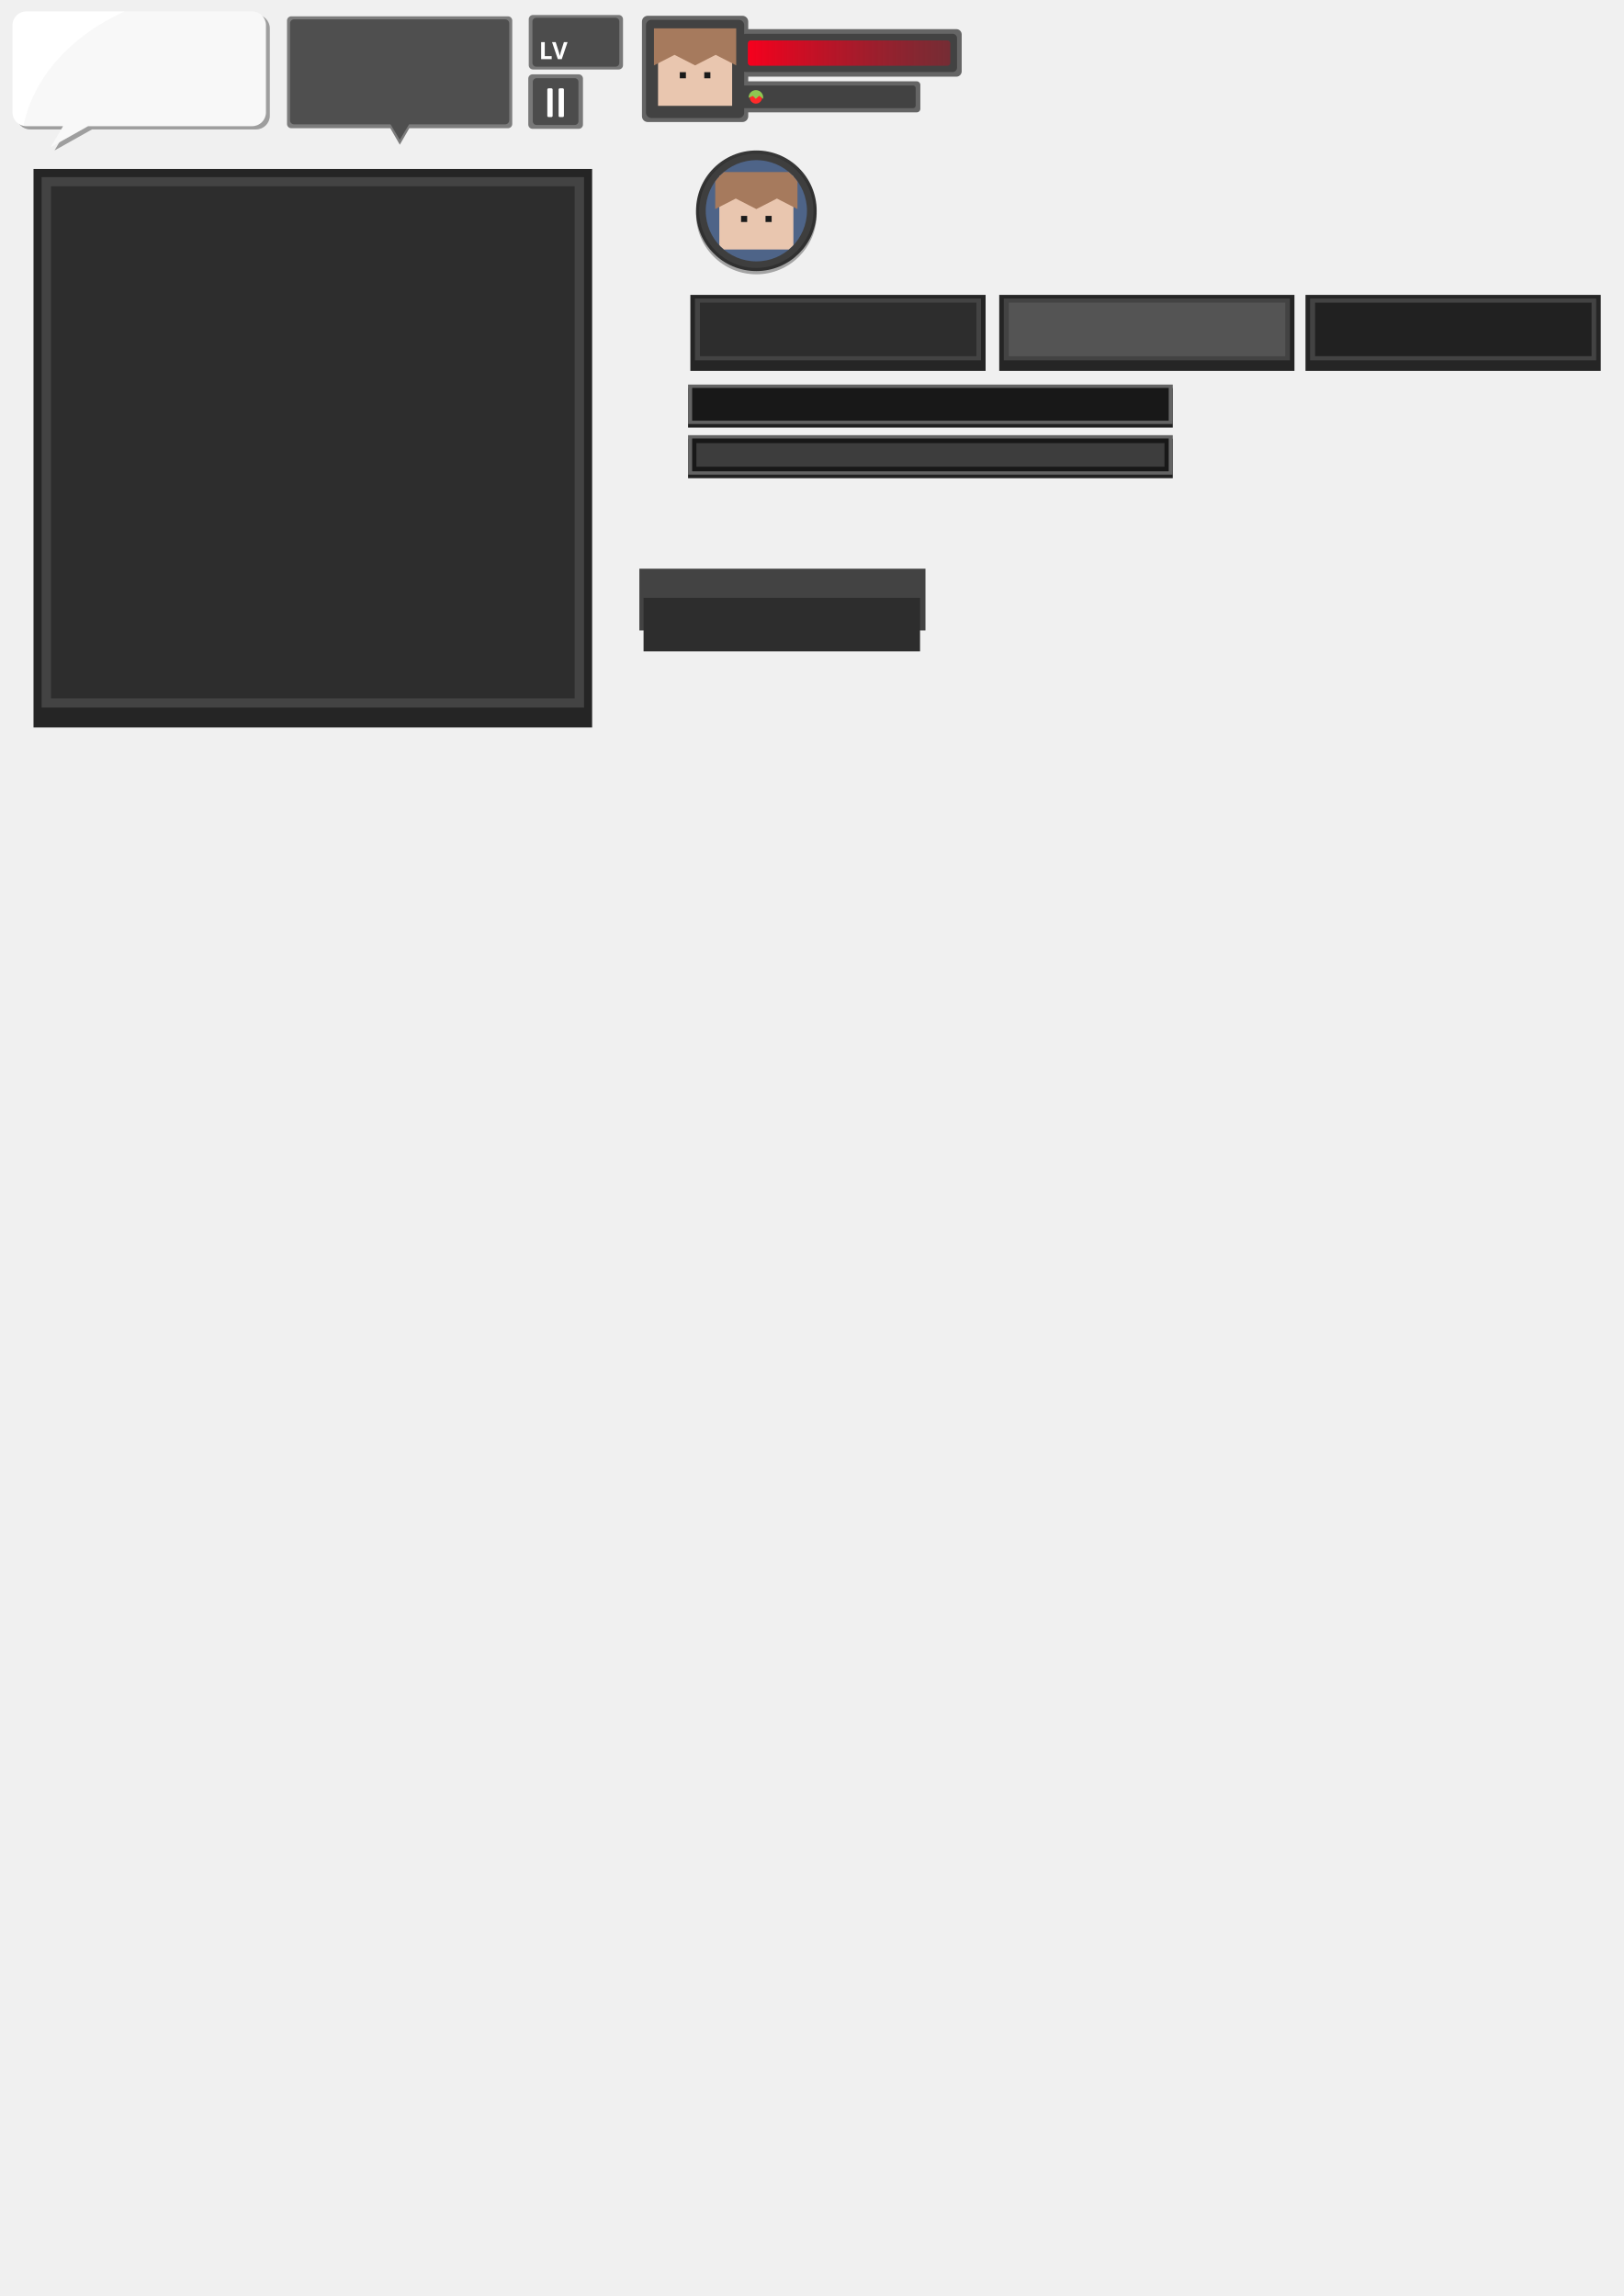
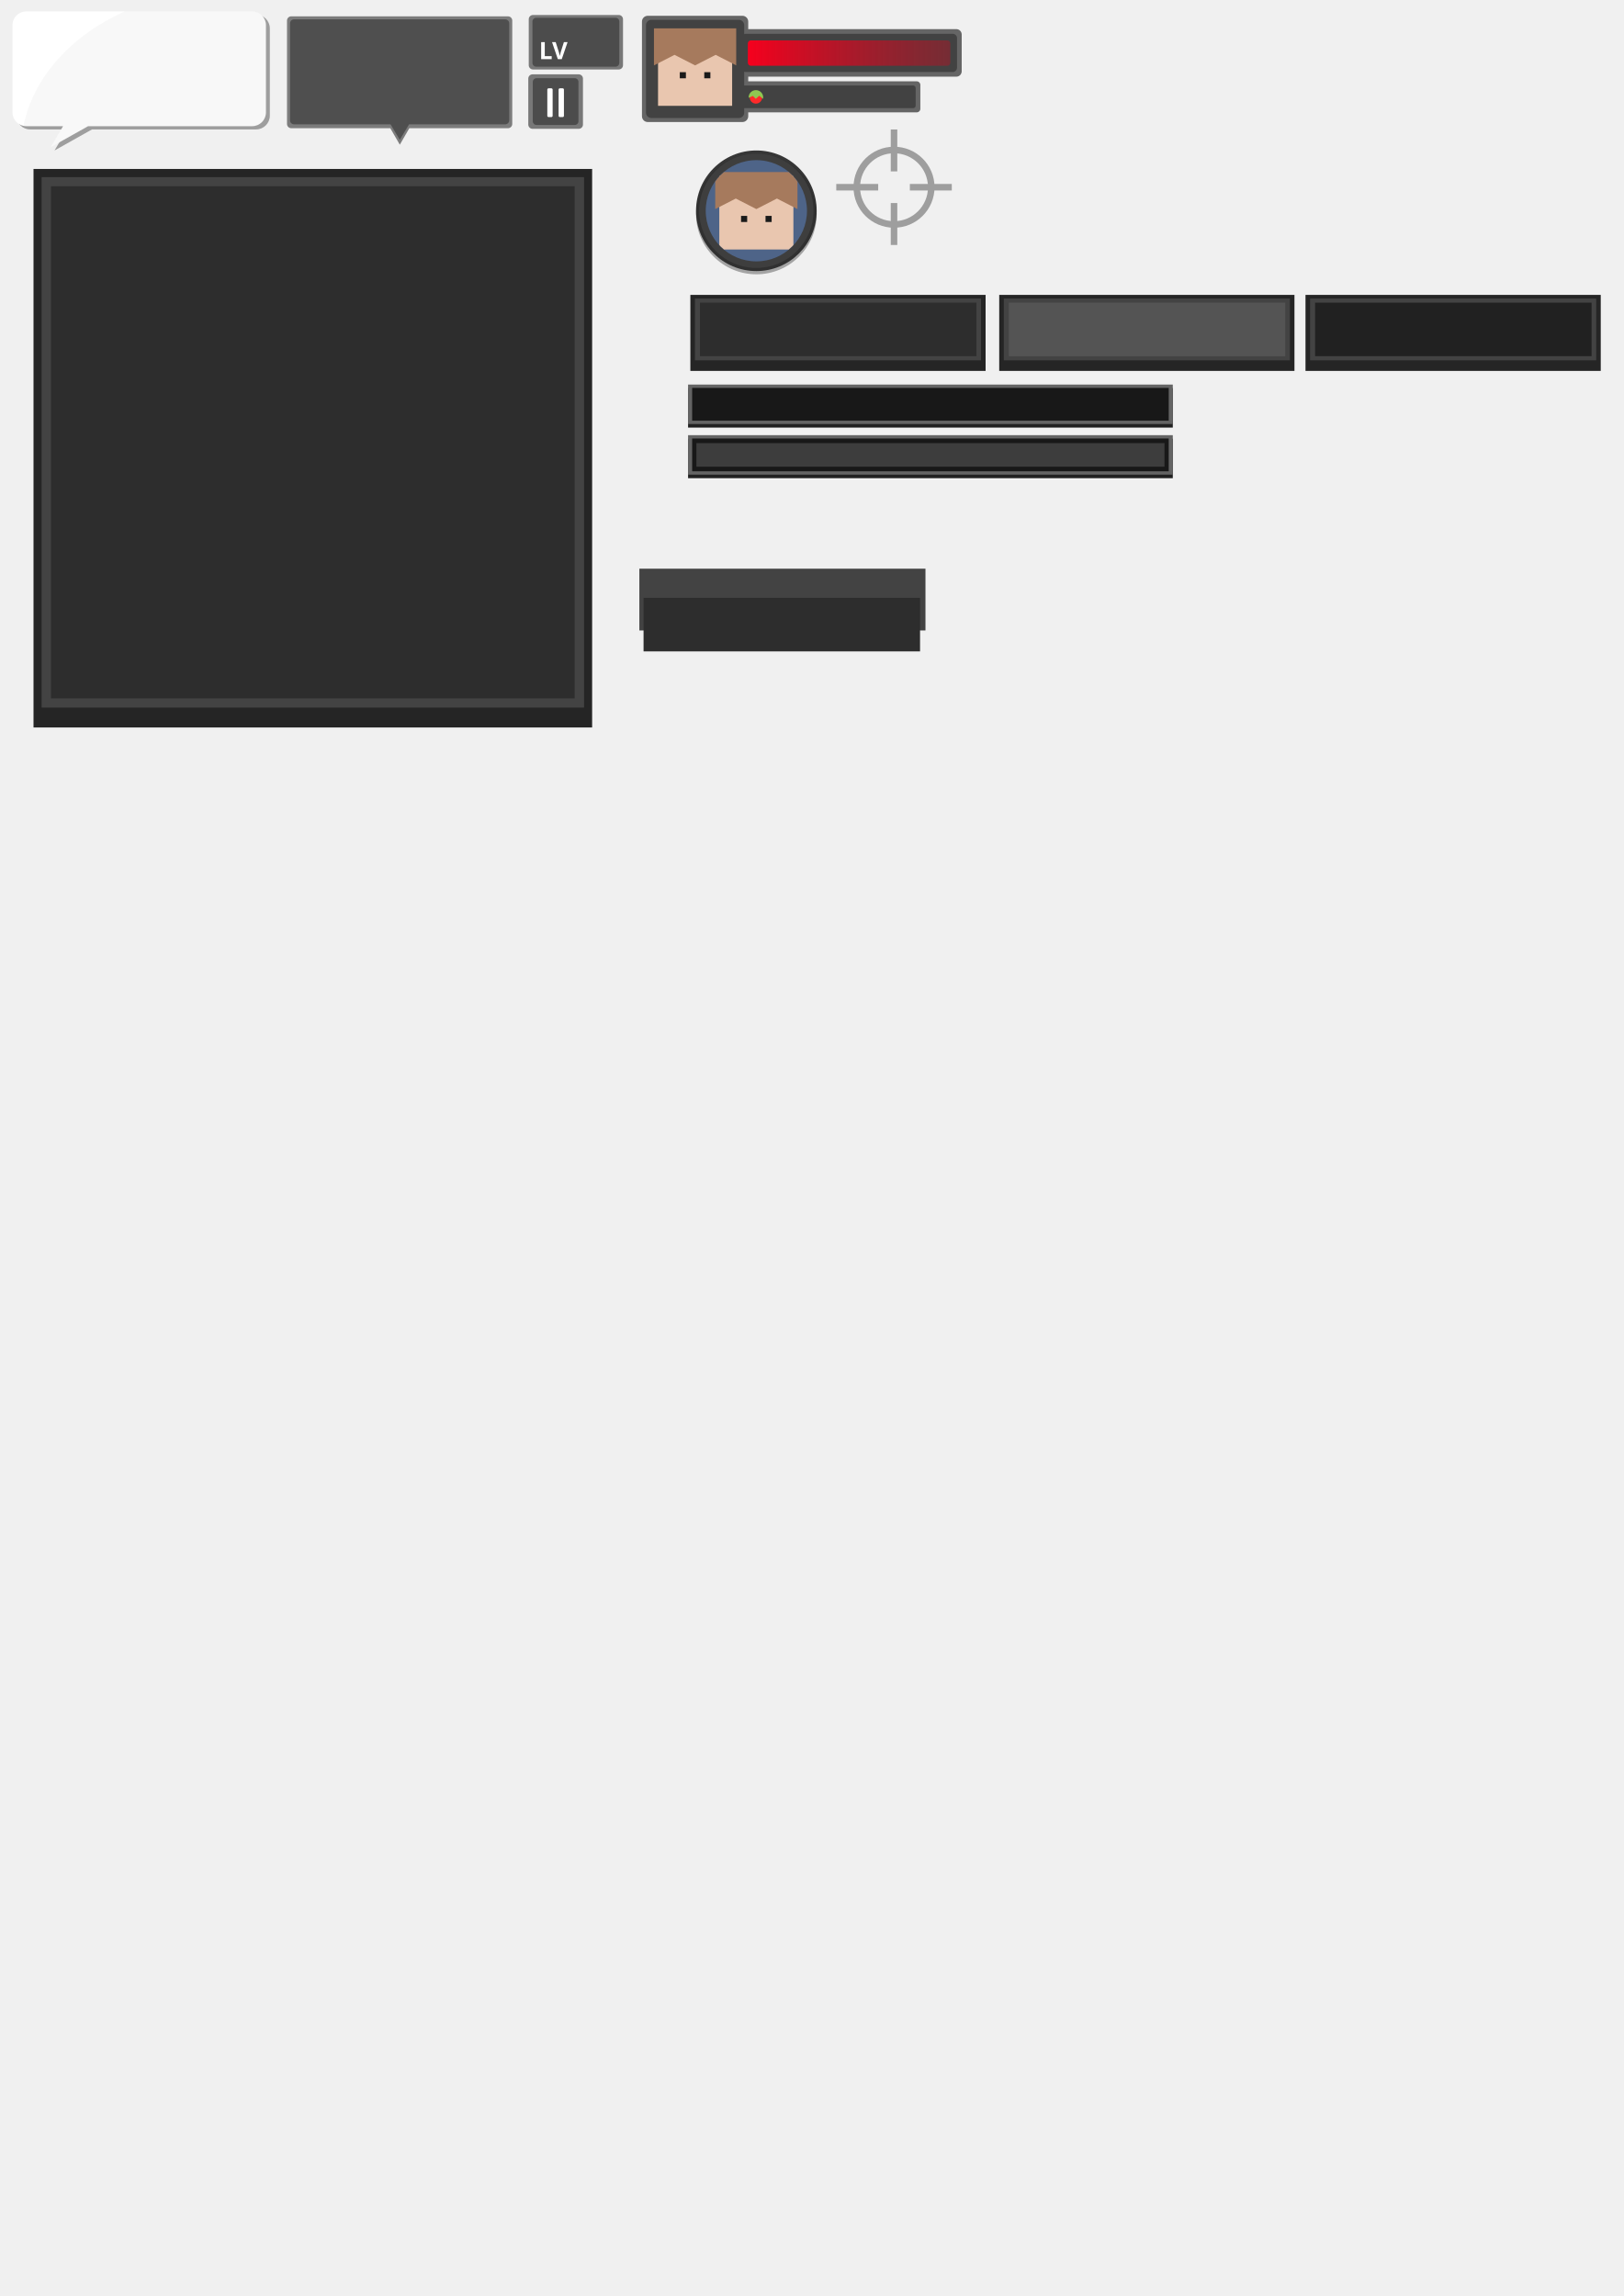
<svg xmlns="http://www.w3.org/2000/svg" xmlns:xlink="http://www.w3.org/1999/xlink" width="210mm" height="297mm" viewBox="0 0 744.094 1052.362" id="svg2" version="1.1">
  <defs id="defs4">
    <linearGradient id="linearGradient4252">
      <stop id="stop4254" offset="0" style="stop-color:#f6001d;stop-opacity:1" />
      <stop id="stop4256" offset="1" style="stop-color:#aa1626;stop-opacity:0.491" />
    </linearGradient>
    <linearGradient gradientUnits="userSpaceOnUse" y2="24.331" x2="435.511" y1="24.331" x1="342.705" id="linearGradient4258" xlink:href="#linearGradient4252" />
    <clipPath id="clipPath4219" clipPathUnits="userSpaceOnUse">
      <circle style="opacity:1;fill:#8e9aad;fill-opacity:1;stroke:none;stroke-width:3;stroke-linecap:butt;stroke-linejoin:miter;stroke-miterlimit:4;stroke-dasharray:none;stroke-opacity:1" id="circle4221" cx="346.614" cy="96.608" r="23.137" />
    </clipPath>
  </defs>
  <g id="layer1">
    <circle r="27.644" cy="98.083" cx="346.614" id="circle4178" style="opacity:1;fill:#272727;fill-opacity:0.377;stroke:none;stroke-width:3;stroke-linecap:butt;stroke-linejoin:miter;stroke-miterlimit:4;stroke-dasharray:none;stroke-opacity:1" />
    <circle style="opacity:1;fill:#272727;fill-opacity:0.918;stroke:none;stroke-width:3;stroke-linecap:butt;stroke-linejoin:miter;stroke-miterlimit:4;stroke-dasharray:none;stroke-opacity:1" id="circle4223" cx="346.614" cy="96.608" r="27.644" />
    <circle r="24.697" cy="96.608" cx="346.614" id="path4203" style="opacity:1;fill:#4e6488;fill-opacity:1;stroke:#3e3e3e;stroke-width:3;stroke-linecap:butt;stroke-linejoin:miter;stroke-miterlimit:4;stroke-dasharray:none;stroke-opacity:1" />
    <g transform="matrix(0.5891548,0,0,0.5891548,-10.74312,-10.351)" id="g4136">
      <path id="path4141" d="m 41.688,28.964 c -5.936,0 -10.715,4.779 -10.715,10.715 l 0,67.857 c 0,5.936 4.779,10.713 10.715,10.713 l 28.648,0 -9.695,16.373 29.162,-16.373 127.6,0 c 5.936,0 10.715,-4.777 10.715,-10.713 l 0,-67.857 c 0,-5.936 -4.779,-10.715 -10.715,-10.715 l -175.715,0 z" style="opacity:1;fill:#343434;fill-opacity:0.434;stroke:none;stroke-width:5;stroke-linecap:round;stroke-linejoin:round;stroke-miterlimit:4;stroke-dasharray:none;stroke-opacity:1" />
      <path style="opacity:1;fill:#ffffff;fill-opacity:1;stroke:none;stroke-width:5;stroke-linecap:round;stroke-linejoin:round;stroke-miterlimit:4;stroke-dasharray:none;stroke-opacity:1" d="m 38.658,26.439 c -5.936,0 -10.715,4.779 -10.715,10.715 l 0,67.857 c 0,5.936 4.779,10.713 10.715,10.713 l 28.648,0 -9.695,16.373 29.162,-16.373 127.6,0 c 5.936,0 10.715,-4.777 10.715,-10.713 l 0,-67.857 c 0,-5.936 -4.779,-10.715 -10.715,-10.715 l -175.715,0 z" id="rect4136" />
      <path style="opacity:1;fill:#a3a3a3;fill-opacity:0.082;stroke:none;stroke-width:5;stroke-linecap:round;stroke-linejoin:round;stroke-miterlimit:4;stroke-dasharray:none;stroke-opacity:1" d="M 115.266,26.439 A 162.129,125.511 0 0 0 36.492,115.508 c 0.699,0.142 1.423,0.217 2.166,0.217 l 28.648,0 -9.695,16.373 29.162,-16.373 127.6,0 c 5.936,0 10.715,-4.777 10.715,-10.713 l 0,-67.857 c 0,-5.936 -4.779,-10.715 -10.715,-10.715 l -99.107,0 z" id="path4154" />
    </g>
    <g id="g4167">
      <path style="opacity:1;fill:#333333;fill-opacity:0.61;stroke:none;stroke-width:5;stroke-linecap:butt;stroke-linejoin:miter;stroke-miterlimit:4;stroke-dasharray:none;stroke-opacity:1" d="M 133.479 7.486 C 132.396 7.486 131.525 8.357 131.525 9.439 L 131.525 56.811 C 131.525 57.893 132.396 58.764 133.479 58.764 L 178.861 58.764 L 183.223 66.318 L 187.584 58.764 L 232.793 58.764 C 233.875 58.764 234.748 57.893 234.748 56.811 L 234.748 9.439 C 234.748 8.357 233.875 7.486 232.793 7.486 L 133.479 7.486 z " id="rect4141" />
      <path id="path4165" d="m 134.808,8.859 c -1.053,0 -1.901,0.817 -1.901,1.834 l 0,44.471 c 0,1.016 0.847,1.834 1.901,1.834 l 44.168,0 4.245,7.092 4.245,-7.092 43.999,0 c 1.053,0 1.903,-0.817 1.903,-1.834 l 0,-44.471 c 0,-1.016 -0.849,-1.834 -1.903,-1.834 l -96.656,0 z" style="opacity:1;fill:#333333;fill-opacity:0.61;stroke:none;stroke-width:5;stroke-linecap:butt;stroke-linejoin:miter;stroke-miterlimit:4;stroke-dasharray:none;stroke-opacity:1" />
    </g>
    <rect ry="1.954" y="6.867" x="242.307" height="24.973" width="43.197" id="rect4144" style="opacity:1;fill:#333333;fill-opacity:0.629;stroke:none;stroke-width:5;stroke-linecap:butt;stroke-linejoin:miter;stroke-miterlimit:4;stroke-dasharray:none;stroke-opacity:1" />
    <rect style="opacity:1;fill:#333333;fill-opacity:0.629;stroke:none;stroke-width:5;stroke-linecap:butt;stroke-linejoin:miter;stroke-miterlimit:4;stroke-dasharray:none;stroke-opacity:1" id="rect4146" width="39.822" height="22.437" x="243.994" y="8.135" ry="1.755" />
    <text id="text4148" y="27.115" x="247.013" style="font-style:normal;font-weight:normal;font-size:10.953px;line-height:125%;font-family:Sans;letter-spacing:0px;word-spacing:0px;fill:#ffffff;fill-opacity:1;stroke:none;stroke-width:1px;stroke-linecap:butt;stroke-linejoin:miter;stroke-opacity:1;" xml:space="preserve">
      <tspan style="font-style:normal;font-variant:normal;font-weight:bold;font-stretch:normal;font-family:'Open Sans';-inkscape-font-specification:'Open Sans Bold';fill:#ffffff;fill-opacity:1;" y="27.115" x="247.013" id="tspan4150">LV</tspan>
    </text>
    <rect style="opacity:1;fill:#333333;fill-opacity:0.629;stroke:none;stroke-width:5;stroke-linecap:butt;stroke-linejoin:miter;stroke-miterlimit:4;stroke-dasharray:none;stroke-opacity:1" id="rect4160" width="25.061" height="24.973" x="242.094" y="34.071" ry="1.954" />
    <rect ry="1.676" y="35.845" x="244.157" height="21.424" width="20.935" id="rect4162" style="opacity:1;fill:#333333;fill-opacity:0.629;stroke:none;stroke-width:5;stroke-linecap:butt;stroke-linejoin:miter;stroke-miterlimit:4;stroke-dasharray:none;stroke-opacity:1" />
    <g style="fill:#ffffff;fill-opacity:1" transform="matrix(0.8186908,0,0,0.8186908,42.6539,8.534623)" id="g4176">
      <rect style="opacity:1;fill:#ffffff;fill-opacity:1;stroke:none;stroke-width:5;stroke-linecap:butt;stroke-linejoin:miter;stroke-miterlimit:4;stroke-dasharray:none;stroke-opacity:1" id="rect4172" width="2.983" height="16.108" x="254.261" y="39.018" ry="0.716" />
      <rect ry="0.716" y="39.018" x="260.584" height="16.108" width="2.983" id="rect4174" style="opacity:1;fill:#ffffff;fill-opacity:1;stroke:none;stroke-width:5;stroke-linecap:butt;stroke-linejoin:miter;stroke-miterlimit:4;stroke-dasharray:none;stroke-opacity:1" />
    </g>
    <g id="g4189">
      <path style="opacity:1;fill:#1a1a1a;fill-opacity:0.648;stroke:none;stroke-width:5;stroke-linecap:butt;stroke-linejoin:miter;stroke-miterlimit:4;stroke-dasharray:none;stroke-opacity:1" d="m 296.855,7.238 c -1.477,0 -2.665,1.191 -2.665,2.668 l 0,43.363 c 0,1.477 1.188,2.665 2.665,2.665 l 43.363,0 c 1.477,0 2.668,-1.188 2.668,-2.665 l 0,-1.78 77.271,0 c 0.89,0 1.607,-0.716 1.607,-1.607 l 0,-10.998 c 0,-0.89 -0.716,-1.607 -1.607,-1.607 l -77.271,0 0,-2.133 95.366,0 c 1.365,0 2.462,-1.1 2.462,-2.465 l 0,-16.864 c 0,-1.365 -1.097,-2.465 -2.462,-2.465 l -95.366,0 0,-3.444 c 0,-1.477 -1.191,-2.668 -2.668,-2.668 l -43.363,0 z" id="rect4221" />
      <path style="opacity:1;fill:#1a1a1a;fill-opacity:0.453;stroke:none;stroke-width:5;stroke-linecap:butt;stroke-linejoin:miter;stroke-miterlimit:4;stroke-dasharray:none;stroke-opacity:1" d="m 298.497,9.081 c -1.365,0 -2.465,1.1 -2.465,2.465 l 0,40.081 c 0,1.365 1.1,2.465 2.465,2.465 l 40.081,0 c 1.365,0 2.465,-1.1 2.465,-2.465 l 0,-2.032 77.408,0 c 0.653,0 1.179,-0.526 1.179,-1.179 l 0,-8.064 c 0,-0.653 -0.526,-1.179 -1.179,-1.179 l -77.408,0 0,-6.304 c 0.228,0.091 0.476,0.145 0.738,0.145 l 94.82,0 c 1.098,0 1.983,-0.884 1.983,-1.983 l 0,-13.568 c 0,-1.098 -0.884,-1.983 -1.983,-1.983 l -94.82,0 c -0.261,0 -0.509,0.054 -0.738,0.145 l 0,-4.08 c 0,-1.365 -1.1,-2.465 -2.465,-2.465 l -40.081,0 z" id="rect4223" />
      <g id="g4235" transform="matrix(1.305478,0,0,1.305478,-88.16101,-0.5624089)">
        <rect ry="0" y="11.576" x="298.527" height="26.011" width="26.011" id="rect4206" style="opacity:1;fill:#e9c6af;fill-opacity:1;stroke:none;stroke-width:5;stroke-linecap:butt;stroke-linejoin:miter;stroke-miterlimit:4;stroke-dasharray:none;stroke-opacity:1" />
        <path id="rect4208" d="m 297.095,10.383 28.874,0 0,13.005 -7.219,-3.699 -7.219,3.699 -7.219,-3.699 -7.219,3.699 z" style="opacity:1;fill:#a67a5d;fill-opacity:1;stroke:none;stroke-width:5;stroke-linecap:butt;stroke-linejoin:miter;stroke-miterlimit:4;stroke-dasharray:none;stroke-opacity:1" />
        <g transform="translate(0.7159107,4.653292)" id="g4215">
          <rect style="opacity:1;fill:#1a1a1a;fill-opacity:1;stroke:none;stroke-width:5;stroke-linecap:butt;stroke-linejoin:miter;stroke-miterlimit:4;stroke-dasharray:none;stroke-opacity:1" id="rect4211" width="2.148" height="2.148" x="305.447" y="21.121" />
          <rect y="21.121" x="314.038" height="2.148" width="2.148" id="rect4213" style="opacity:1;fill:#1a1a1a;fill-opacity:1;stroke:none;stroke-width:5;stroke-linecap:butt;stroke-linejoin:miter;stroke-miterlimit:4;stroke-dasharray:none;stroke-opacity:1" />
        </g>
      </g>
    </g>
    <rect ry="1.432" y="18.51" x="342.705" height="11.643" width="92.805" id="rect4242" style="opacity:1;fill:url(#linearGradient4258);fill-opacity:1;stroke:none;stroke-width:5;stroke-linecap:butt;stroke-linejoin:miter;stroke-miterlimit:4;stroke-dasharray:none;stroke-opacity:1" />
    <g transform="translate(0.4218428,0)" id="g4170">
      <circle style="opacity:1;fill:#ff2a2a;fill-opacity:1;stroke:none;stroke-width:0.5;stroke-linecap:butt;stroke-linejoin:miter;stroke-miterlimit:4;stroke-dasharray:none;stroke-opacity:1" id="path4162" cx="345.995" cy="44.647" r="2.848" />
      <path style="opacity:1;fill:#8fc751;fill-opacity:1;stroke:none;stroke-width:0.5;stroke-linecap:butt;stroke-linejoin:miter;stroke-miterlimit:4;stroke-dasharray:none;stroke-opacity:1" d="m 345.996,41.312 a 3.334,3.334 0 0 0 -3.335,3.335 3.334,3.334 0 0 0 0.006,0.177 l 1.918,-0.876 1.351,1.351 1.572,-1.423 1.753,1.441 a 3.334,3.334 0 0 0 0.068,-0.669 3.334,3.334 0 0 0 -3.333,-3.335 z" id="circle4164" />
    </g>
    <g clip-path="url(#clipPath4219)" id="g4212">
      <rect ry="0" y="80.409" x="329.636" height="33.956" width="33.956" id="rect4179" style="opacity:1;fill:#e9c6af;fill-opacity:1;stroke:none;stroke-width:5;stroke-linecap:butt;stroke-linejoin:miter;stroke-miterlimit:4;stroke-dasharray:none;stroke-opacity:1" />
      <path id="path4181" d="m 327.767,78.851 37.695,0 0,16.978 -9.424,-4.829 -9.424,4.829 -9.424,-4.829 -9.424,4.829 z" style="opacity:1;fill:#a67a5d;fill-opacity:1;stroke:none;stroke-width:5;stroke-linecap:butt;stroke-linejoin:miter;stroke-miterlimit:4;stroke-dasharray:none;stroke-opacity:1" />
      <g transform="matrix(1.305478,0,0,1.305478,-59.14952,71.37172)" id="g4183">
        <rect style="opacity:1;fill:#1a1a1a;fill-opacity:1;stroke:none;stroke-width:5;stroke-linecap:butt;stroke-linejoin:miter;stroke-miterlimit:4;stroke-dasharray:none;stroke-opacity:1" id="rect4185" width="2.148" height="2.148" x="305.447" y="21.121" />
        <rect y="21.121" x="314.038" height="2.148" width="2.148" id="rect4187" style="opacity:1;fill:#1a1a1a;fill-opacity:1;stroke:none;stroke-width:5;stroke-linecap:butt;stroke-linejoin:miter;stroke-miterlimit:4;stroke-dasharray:none;stroke-opacity:1" />
      </g>
    </g>
    <g id="g4370">
      <rect ry="0" y="135.159" x="316.371" height="34.847" width="135.3" id="rect4214" style="opacity:1;fill:#252525;fill-opacity:1;stroke:none;stroke-width:3;stroke-linecap:butt;stroke-linejoin:miter;stroke-miterlimit:4;stroke-dasharray:none;stroke-opacity:1" />
      <rect style="opacity:1;fill:#434343;fill-opacity:1;stroke:none;stroke-width:3;stroke-linecap:butt;stroke-linejoin:miter;stroke-miterlimit:4;stroke-dasharray:none;stroke-opacity:1" id="rect4216" width="131.111" height="28.308" x="318.466" y="136.837" ry="0" />
      <rect ry="0" y="138.721" x="320.767" height="24.539" width="126.704" id="rect4218" style="opacity:1;fill:#2d2d2d;fill-opacity:1;stroke:none;stroke-width:3;stroke-linecap:butt;stroke-linejoin:miter;stroke-miterlimit:4;stroke-dasharray:none;stroke-opacity:1" />
    </g>
    <g id="g4380" transform="translate(-2.359008,-47.96649)">
      <rect style="opacity:1;fill:#212121;fill-opacity:1;stroke:none;stroke-width:3;stroke-linecap:butt;stroke-linejoin:miter;stroke-miterlimit:4;stroke-dasharray:none;stroke-opacity:1" id="rect4327" width="222.14" height="18.086" x="317.68" y="249.06" ry="0" />
      <rect ry="0" y="247.425" x="317.68" height="18.086" width="222.14" id="rect4323" style="opacity:1;fill:#646464;fill-opacity:1;stroke:none;stroke-width:3;stroke-linecap:butt;stroke-linejoin:miter;stroke-miterlimit:4;stroke-dasharray:none;stroke-opacity:1" />
      <rect style="opacity:1;fill:#181818;fill-opacity:1;stroke:none;stroke-width:3;stroke-linecap:butt;stroke-linejoin:miter;stroke-miterlimit:4;stroke-dasharray:none;stroke-opacity:1" id="rect4325" width="218.405" height="15.039" x="319.547" y="248.949" ry="0" />
      <rect ry="0" y="251.062" x="321.491" height="10.812" width="214.518" id="rect4335" style="opacity:1;fill:#3d3d3d;fill-opacity:1;stroke:none;stroke-width:3;stroke-linecap:butt;stroke-linejoin:miter;stroke-miterlimit:4;stroke-dasharray:none;stroke-opacity:1" />
    </g>
    <g id="g4375" transform="translate(-2.359008,-45.60748)">
      <rect ry="0" y="223.504" x="317.68" height="18.086" width="222.14" id="rect4337" style="opacity:1;fill:#212121;fill-opacity:1;stroke:none;stroke-width:3;stroke-linecap:butt;stroke-linejoin:miter;stroke-miterlimit:4;stroke-dasharray:none;stroke-opacity:1" />
      <rect style="opacity:1;fill:#646464;fill-opacity:1;stroke:none;stroke-width:3;stroke-linecap:butt;stroke-linejoin:miter;stroke-miterlimit:4;stroke-dasharray:none;stroke-opacity:1" id="rect4339" width="222.14" height="18.086" x="317.68" y="221.87" ry="0" />
      <rect ry="0" y="223.393" x="319.547" height="15.039" width="218.405" id="rect4341" style="opacity:1;fill:#181818;fill-opacity:1;stroke:none;stroke-width:3;stroke-linecap:butt;stroke-linejoin:miter;stroke-miterlimit:4;stroke-dasharray:none;stroke-opacity:1" />
    </g>
    <g id="g4360">
      <rect style="opacity:1;fill:#252525;fill-opacity:1;stroke:none;stroke-width:3;stroke-linecap:butt;stroke-linejoin:miter;stroke-miterlimit:4;stroke-dasharray:none;stroke-opacity:1" id="rect4348" width="135.3" height="34.847" x="457.912" y="135.159" ry="0" />
      <rect ry="0" y="136.837" x="460.007" height="28.308" width="131.111" id="rect4350" style="opacity:1;fill:#434343;fill-opacity:1;stroke:none;stroke-width:3;stroke-linecap:butt;stroke-linejoin:miter;stroke-miterlimit:4;stroke-dasharray:none;stroke-opacity:1" />
      <rect style="opacity:1;fill:#545454;fill-opacity:1;stroke:none;stroke-width:3;stroke-linecap:butt;stroke-linejoin:miter;stroke-miterlimit:4;stroke-dasharray:none;stroke-opacity:1" id="rect4352" width="126.704" height="24.539" x="462.308" y="138.721" ry="0" />
    </g>
    <g id="g4365">
      <rect ry="0" y="135.159" x="598.273" height="34.847" width="135.3" id="rect4354" style="opacity:1;fill:#252525;fill-opacity:1;stroke:none;stroke-width:3;stroke-linecap:butt;stroke-linejoin:miter;stroke-miterlimit:4;stroke-dasharray:none;stroke-opacity:1" />
      <rect style="opacity:1;fill:#434343;fill-opacity:1;stroke:none;stroke-width:3;stroke-linecap:butt;stroke-linejoin:miter;stroke-miterlimit:4;stroke-dasharray:none;stroke-opacity:1" id="rect4356" width="131.111" height="28.308" x="600.367" y="136.837" ry="0" />
      <rect ry="0" y="138.721" x="602.669" height="24.539" width="126.704" id="rect4358" style="opacity:1;fill:#212121;fill-opacity:1;stroke:none;stroke-width:3;stroke-linecap:butt;stroke-linejoin:miter;stroke-miterlimit:4;stroke-dasharray:none;stroke-opacity:1" />
    </g>
    <rect ry="0" y="77.435" x="15.358" height="256" width="256" id="rect4393" style="opacity:1;fill:#252525;fill-opacity:1;stroke:none;stroke-width:3;stroke-linecap:butt;stroke-linejoin:miter;stroke-miterlimit:4;stroke-dasharray:none;stroke-opacity:1" />
    <rect style="opacity:1;fill:#434343;fill-opacity:1;stroke:none;stroke-width:3;stroke-linecap:butt;stroke-linejoin:miter;stroke-miterlimit:4;stroke-dasharray:none;stroke-opacity:1" id="rect4395" width="131.111" height="28.308" x="293.002" y="260.658" ry="0" />
    <rect ry="0" y="274.025" x="294.923" height="24.539" width="126.704" id="rect4397" style="opacity:1;fill:#2d2d2d;fill-opacity:1;stroke:none;stroke-width:3;stroke-linecap:butt;stroke-linejoin:miter;stroke-miterlimit:4;stroke-dasharray:none;stroke-opacity:1" />
    <rect style="opacity:1;fill:#434343;fill-opacity:1;stroke:none;stroke-width:3;stroke-linecap:butt;stroke-linejoin:miter;stroke-miterlimit:4;stroke-dasharray:none;stroke-opacity:1" id="rect4402" width="248.583" height="243.138" x="19.067" y="81.179" ry="0" />
    <rect ry="0" y="85.384" x="23.367" height="234.726" width="239.983" id="rect4404" style="opacity:1;fill:#2d2d2d;fill-opacity:1;stroke:none;stroke-width:3;stroke-linecap:butt;stroke-linejoin:miter;stroke-miterlimit:4;stroke-dasharray:none;stroke-opacity:1" />
+     <g id="g4227" style="stroke:#9e9e9e;stroke-opacity:1">
+       <circle r="17.065" cy="85.811" cx="409.706" id="path4204" style="opacity:1;fill:none;fill-opacity:1;stroke:#9e9e9e;stroke-width:3;stroke-linecap:butt;stroke-linejoin:miter;stroke-miterlimit:4;stroke-dasharray:none;stroke-opacity:1" />
+       <path id="path4206" d="m 409.706,59.339 0,19.215" style="fill:none;fill-rule:evenodd;stroke:#9e9e9e;stroke-width:3;stroke-linecap:butt;stroke-linejoin:miter;stroke-miterlimit:4;stroke-dasharray:none;stroke-opacity:1" />
+       <path style="fill:none;fill-rule:evenodd;stroke:#9e9e9e;stroke-width:3;stroke-linecap:butt;stroke-linejoin:miter;stroke-miterlimit:4;stroke-dasharray:none;stroke-opacity:1" d="m 409.706,93.067 0,19.215" id="path4208" />
+       <path style="fill:none;fill-rule:evenodd;stroke:#9e9e9e;stroke-width:3;stroke-linecap:butt;stroke-linejoin:miter;stroke-miterlimit:4;stroke-dasharray:none;stroke-opacity:1" d="m 436.178,85.811 -19.215,0" id="path4216" />
+       <path id="path4218" d="m 402.45,85.811 -19.215,0" style="fill:none;fill-rule:evenodd;stroke:#9e9e9e;stroke-width:3;stroke-linecap:butt;stroke-linejoin:miter;stroke-miterlimit:4;stroke-dasharray:none;stroke-opacity:1" />
+     </g>
  </g>
</svg>
